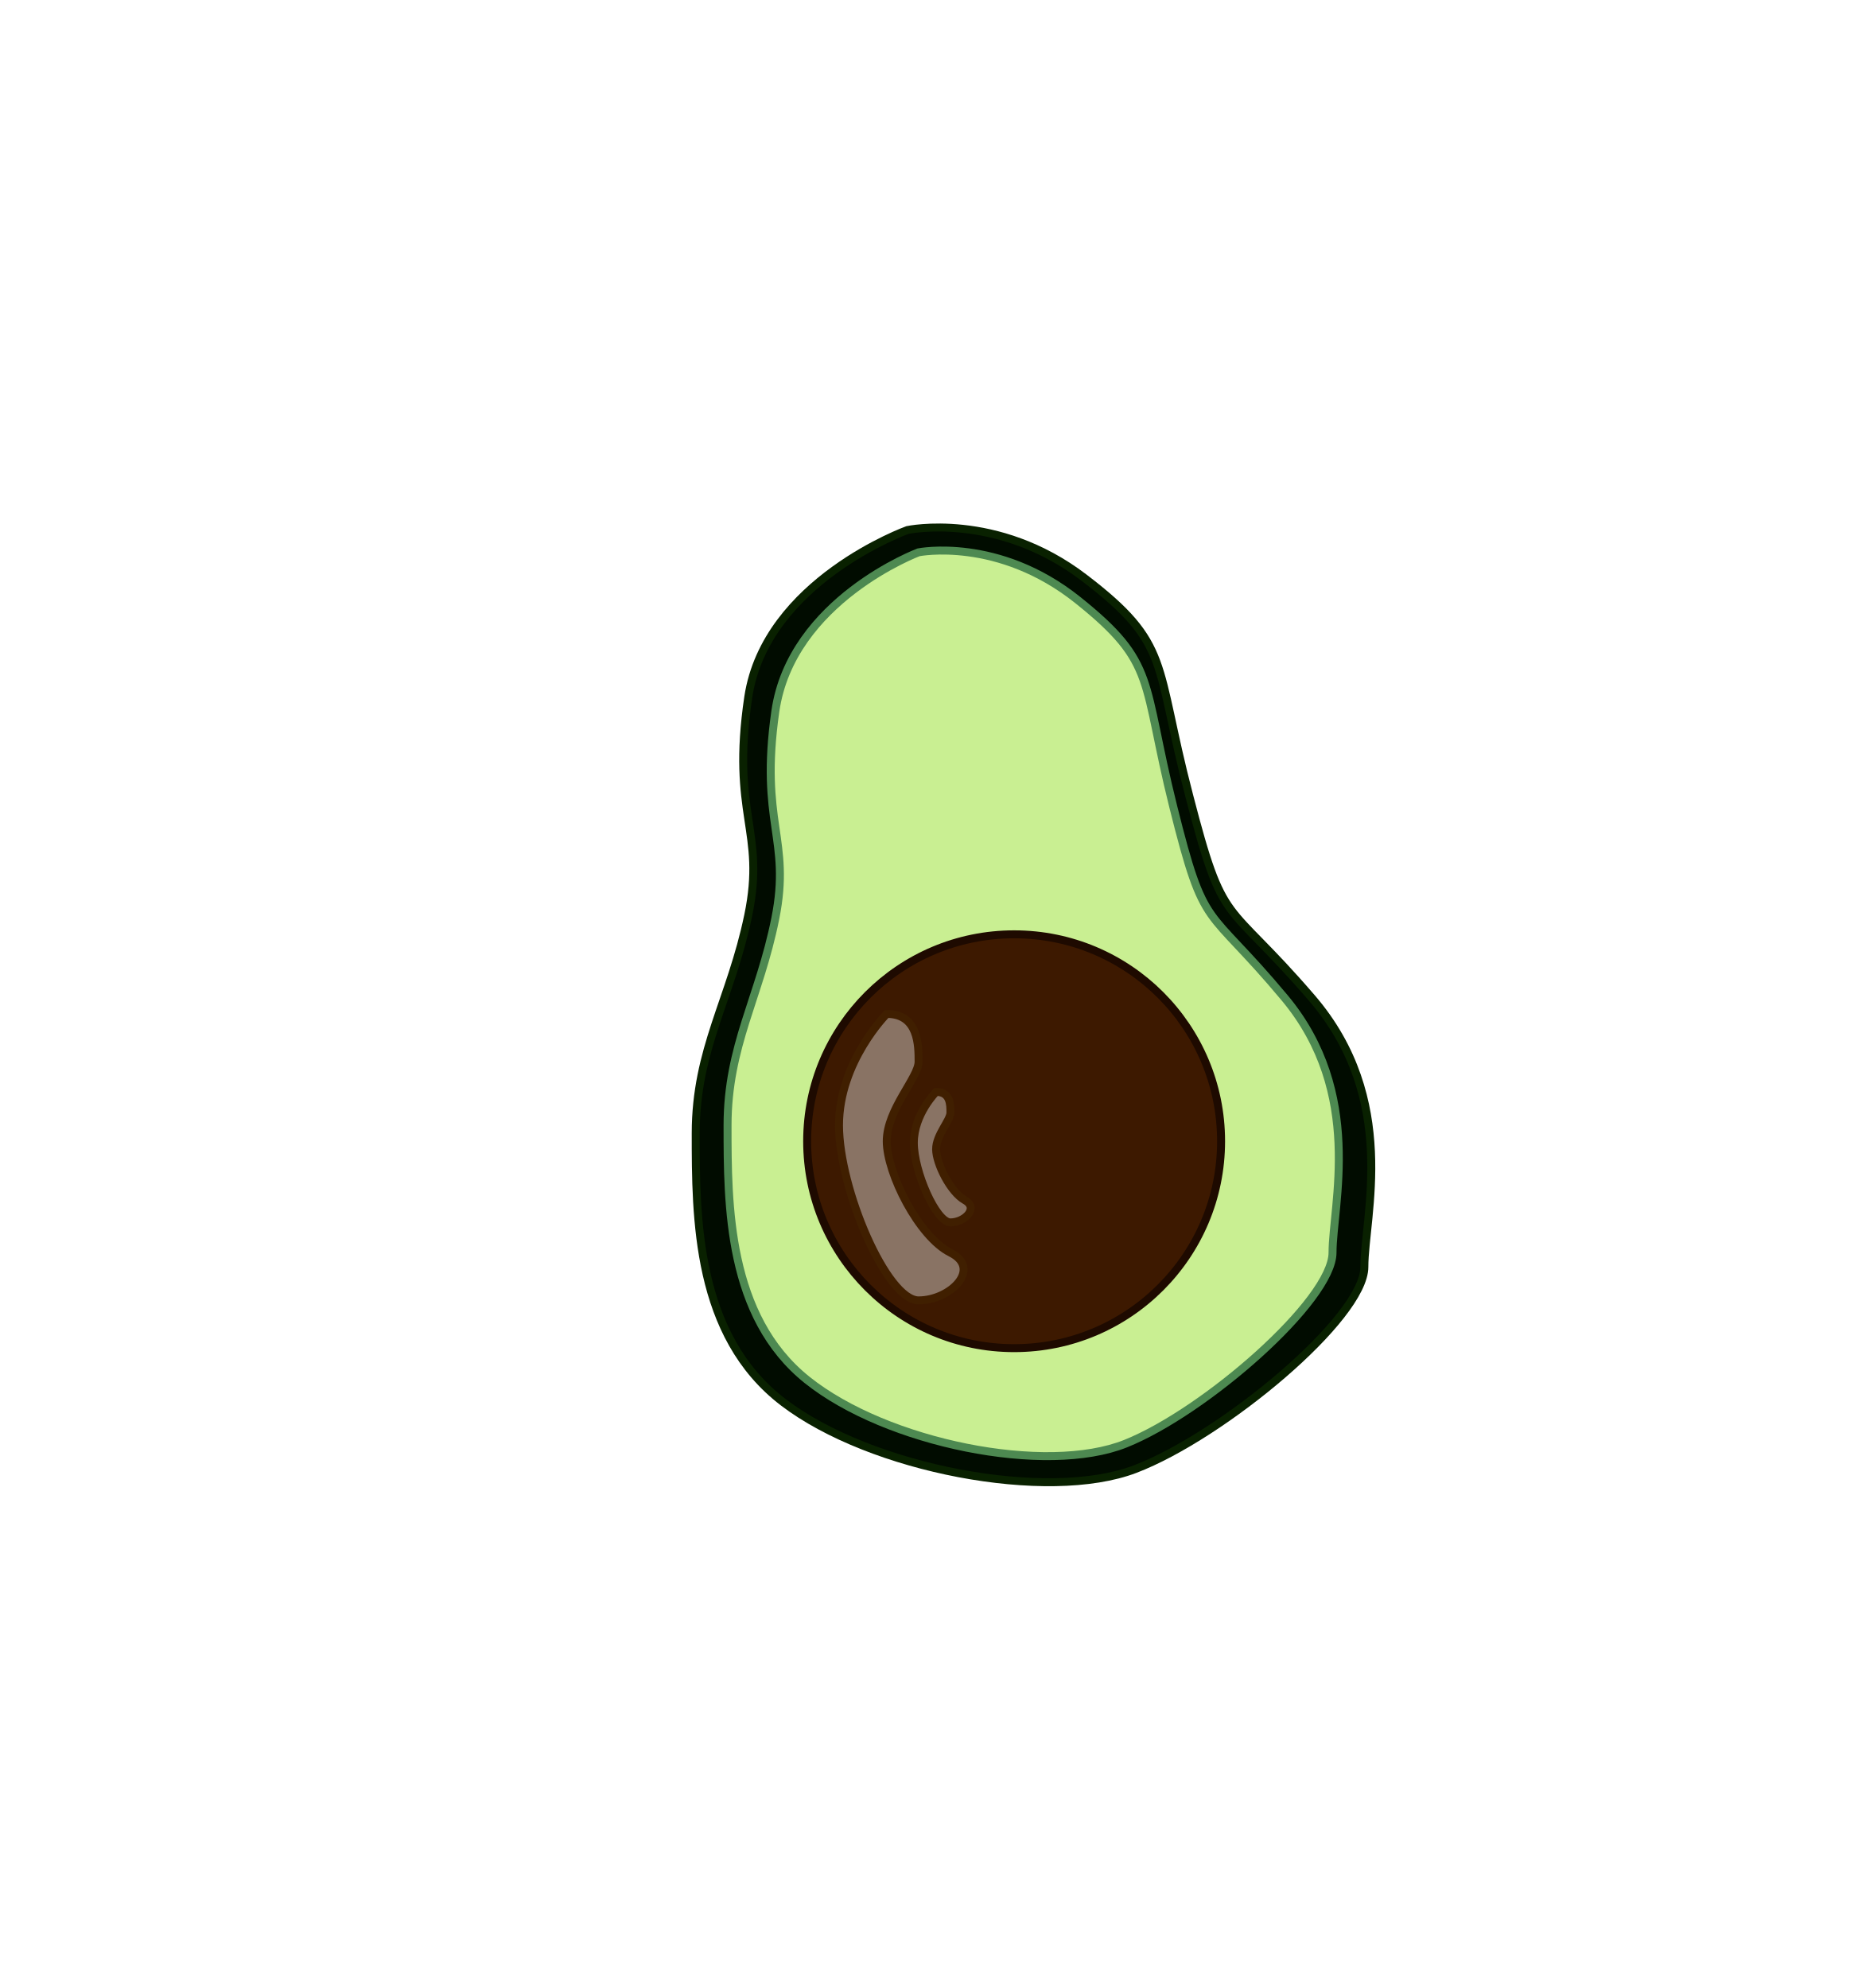
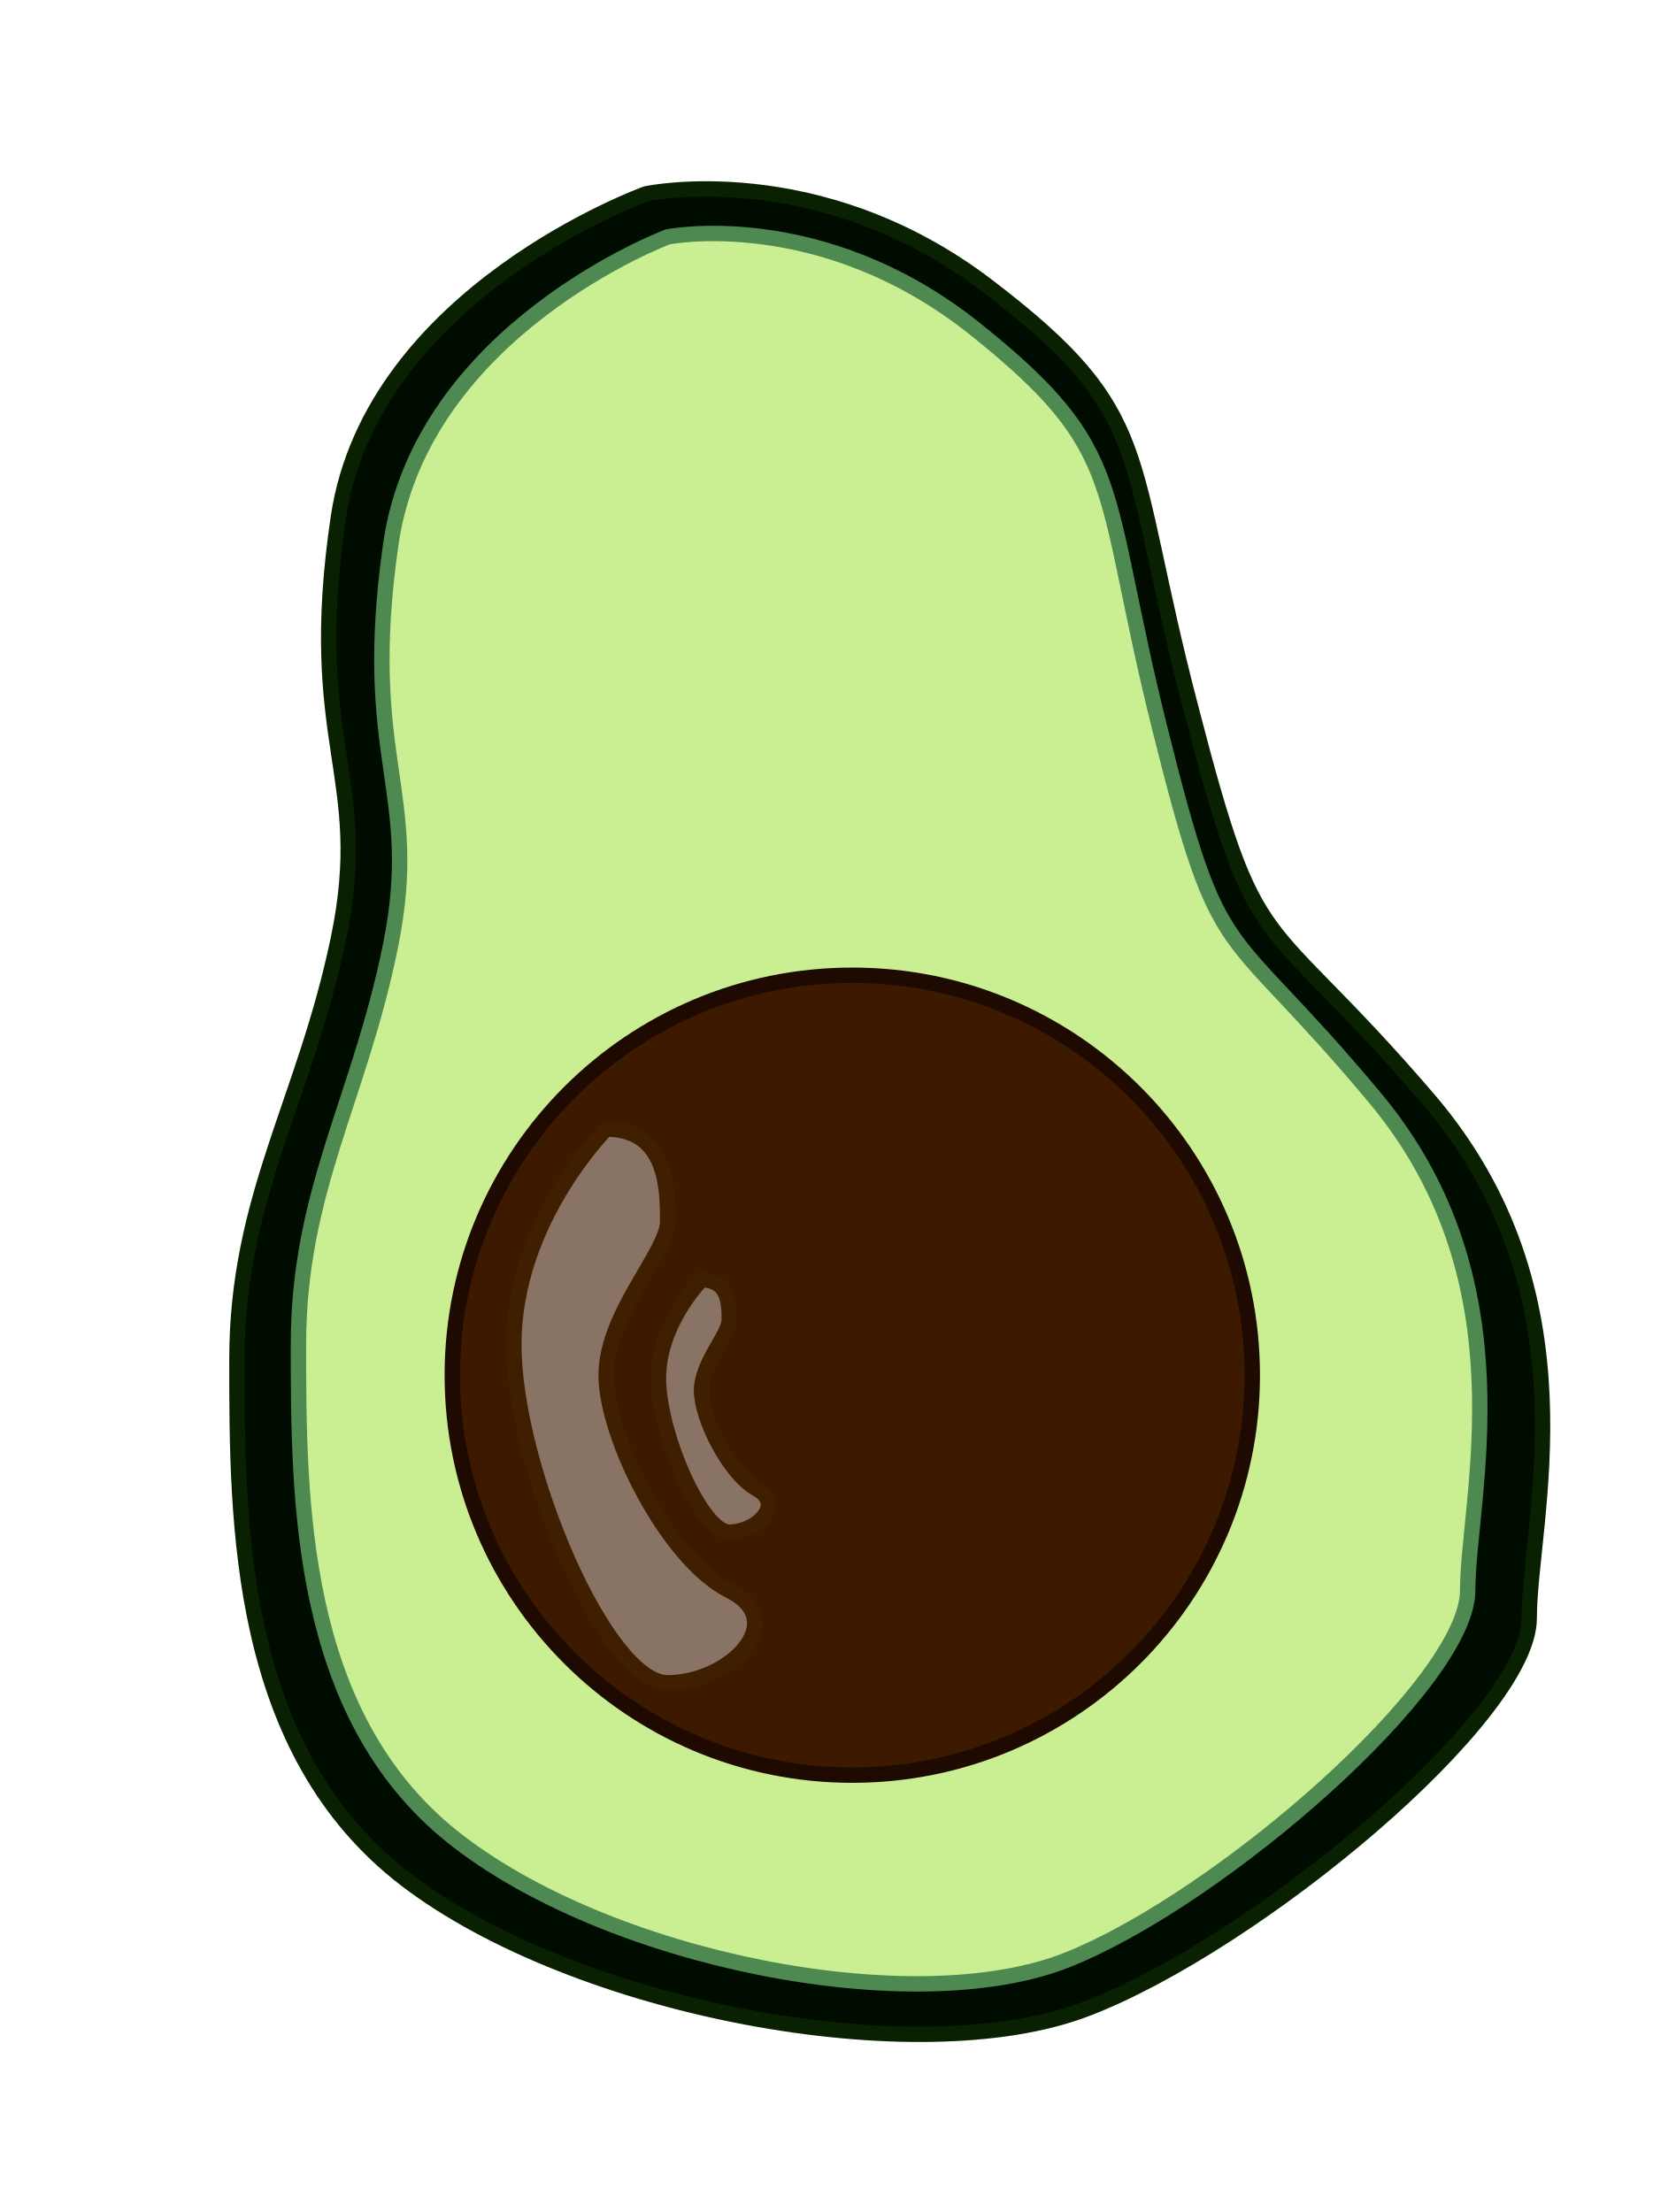
- <svg xmlns="http://www.w3.org/2000/svg" version="1.1" id="avocado_1_" x="0px" y="0px" viewBox="0 0 116.7 124.9" style="enable-background:new 0 0 116.7 124.9;" xml:space="preserve">
+ <svg xmlns="http://www.w3.org/2000/svg" version="1.1" id="avocado_1_" x="0px" y="0px" viewBox="0 0 53.7 71.9" style="enable-background:new 0 0 53.7 71.9;" xml:space="preserve">
  <style type="text/css">
	.st0{fill:#010C00;stroke:#092100;stroke-width:0.5;stroke-miterlimit:10;}
	.st1{fill:#C9EF92;stroke:#4D8951;stroke-width:0.5;stroke-miterlimit:10;}
	.st2{fill:#3D1900;stroke:#1E0A00;stroke-width:0.5;stroke-miterlimit:10;}
	.st3{opacity:0.4;fill:#F9F9F9;stroke:#442701;stroke-width:0.5;stroke-miterlimit:10;enable-background:new    ;}
</style>
  <g id="main-avocado">
-     <path id="skin-avo" class="st0" d="M57,33.3c0,0-8.9,3.2-10,10.5c-1.1,7.4,1.1,8.4,0,13.7s-3.3,8.4-3.3,13.7s0,12.7,5.5,16.9   c5.5,4.2,16.6,6.3,22.1,4.2c5.5-2.1,14.4-9.5,14.4-12.7s2.2-10.5-3.3-16.9s-5.5-4.2-7.7-12.7c-2.2-8.4-1.1-9.5-6.6-13.7   S57,33.3,57,33.3z" />
-     <path id="flesh-avo" class="st1" d="M57.7,34.7c0,0-8,3-9,10s1,8,0,13s-3,8-3,13s0,12,5,16s15,6,20,4s13-9,13-12s2-10-3-16   s-5-4-7-12s-1-9-6-13S57.7,34.7,57.7,34.7z" />
-     <circle id="seed-avo" class="st2" cx="63.7" cy="71.7" r="13" />
+     <path id="skin-avo" class="st0" d="M21,6.3c0,0-8.9,3.2-10,10.5c-1.1,7.4,1.1,8.4,0,13.7s-3.3,8.4-3.3,13.7s0,12.7,5.5,16.9   c5.5,4.2,16.6,6.3,22.1,4.2c5.5-2.1,14.4-9.5,14.4-12.7s2.2-10.5-3.3-16.9s-5.5-4.2-7.7-12.7c-2.2-8.4-1.1-9.5-6.6-13.7   S21,6.3,21,6.3z" />
+     <path id="flesh-avo" class="st1" d="M21.7,7.7c0,0-8,3-9,10s1,8,0,13s-3,8-3,13s0,12,5,16s15,6,20,4s13-9,13-12s2-10-3-16   s-5-4-7-12s-1-9-6-13S21.7,7.7,21.7,7.7z" />
+     <circle id="seed-avo" class="st2" cx="27.7" cy="44.7" r="13" />
  </g>
  <g id="detail-avo">
-     <path id="shiney_1_" class="st3" d="M55.7,63.7c0,0-3,3-3,7s3,11,5,11s4-2,2-3s-4-5-4-7s2-4,2-5S57.7,63.7,55.7,63.7z" />
-     <path id="shiney_2_" class="st3" d="M58.8,68.6c0,0-1.4,1.4-1.4,3.2s1.4,5,2.3,5c0.9,0,1.8-0.9,0.9-1.4c-0.9-0.5-1.8-2.3-1.8-3.2   s0.9-1.8,0.9-2.3S59.7,68.6,58.8,68.6z" />
+     <path id="shiney_1_" class="st3" d="M19.7,36.7c0,0-3,3-3,7s3,11,5,11s4-2,2-3s-4-5-4-7s2-4,2-5S21.7,36.7,19.7,36.7z" />
+     <path id="shiney_2_" class="st3" d="M22.8,41.6c0,0-1.4,1.4-1.4,3.2s1.4,5,2.3,5c0.9,0,1.8-0.9,0.9-1.4c-0.9-0.5-1.8-2.3-1.8-3.2   s0.9-1.8,0.9-2.3S23.7,41.6,22.8,41.6z" />
  </g>
</svg>
